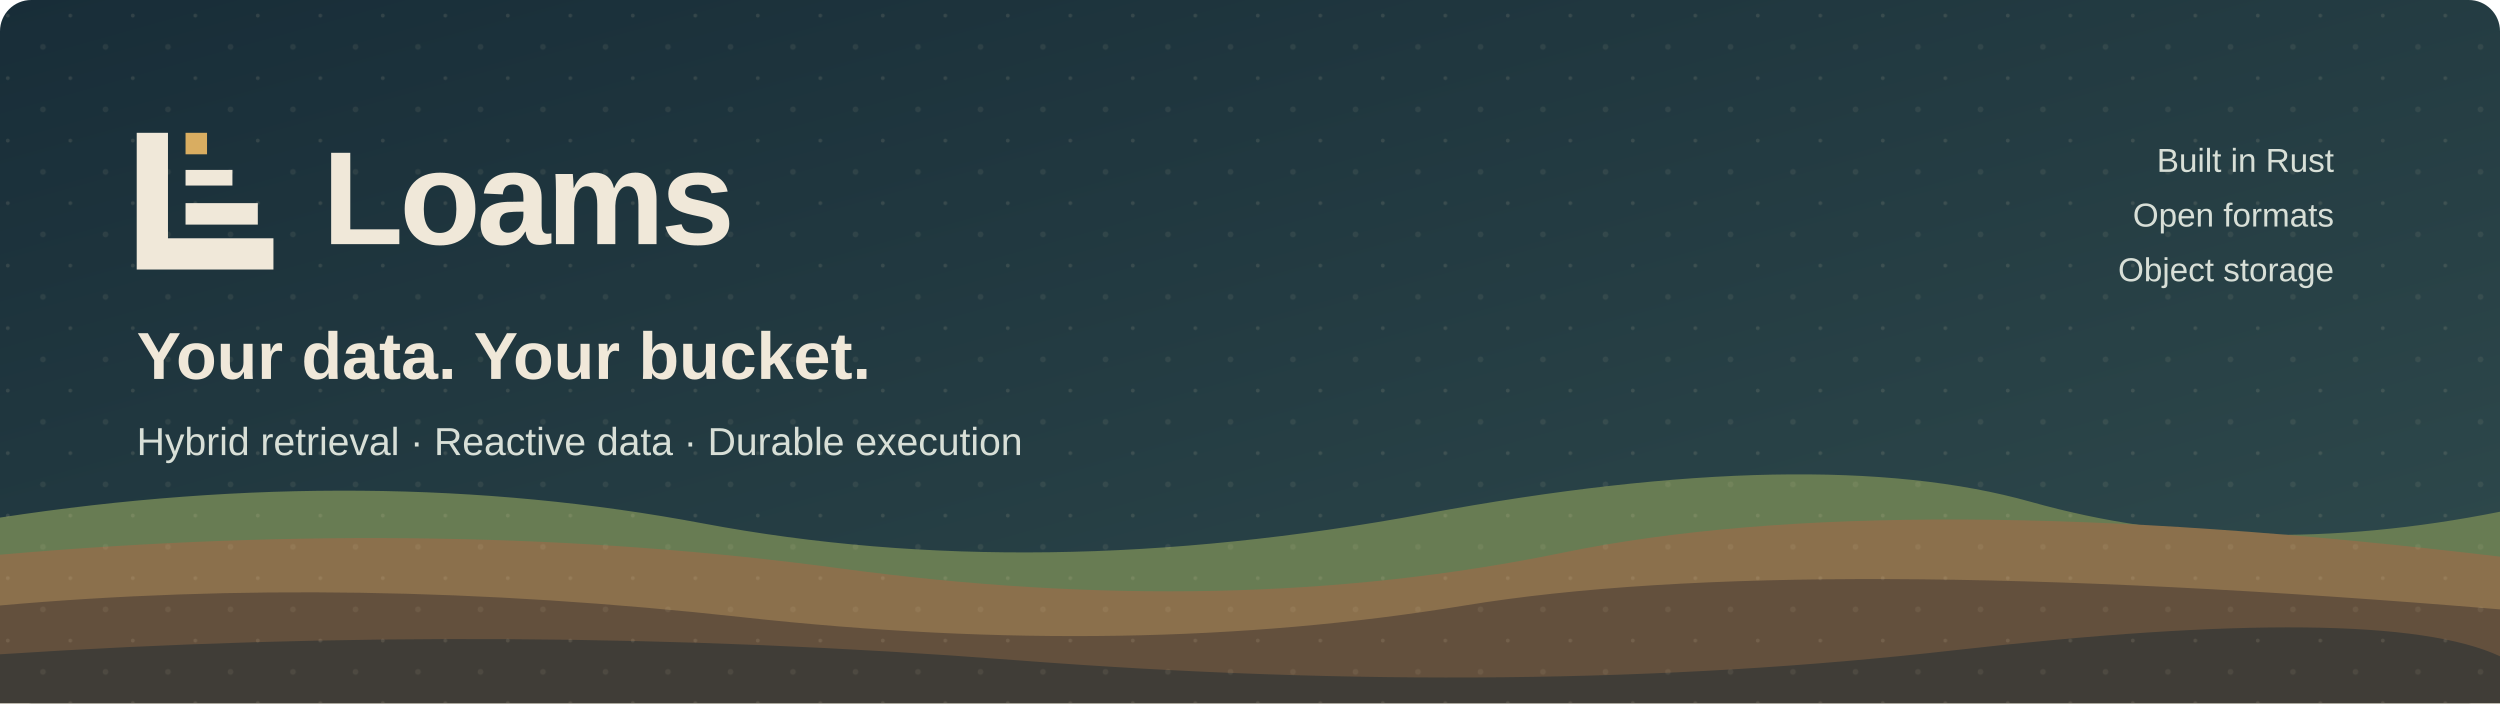
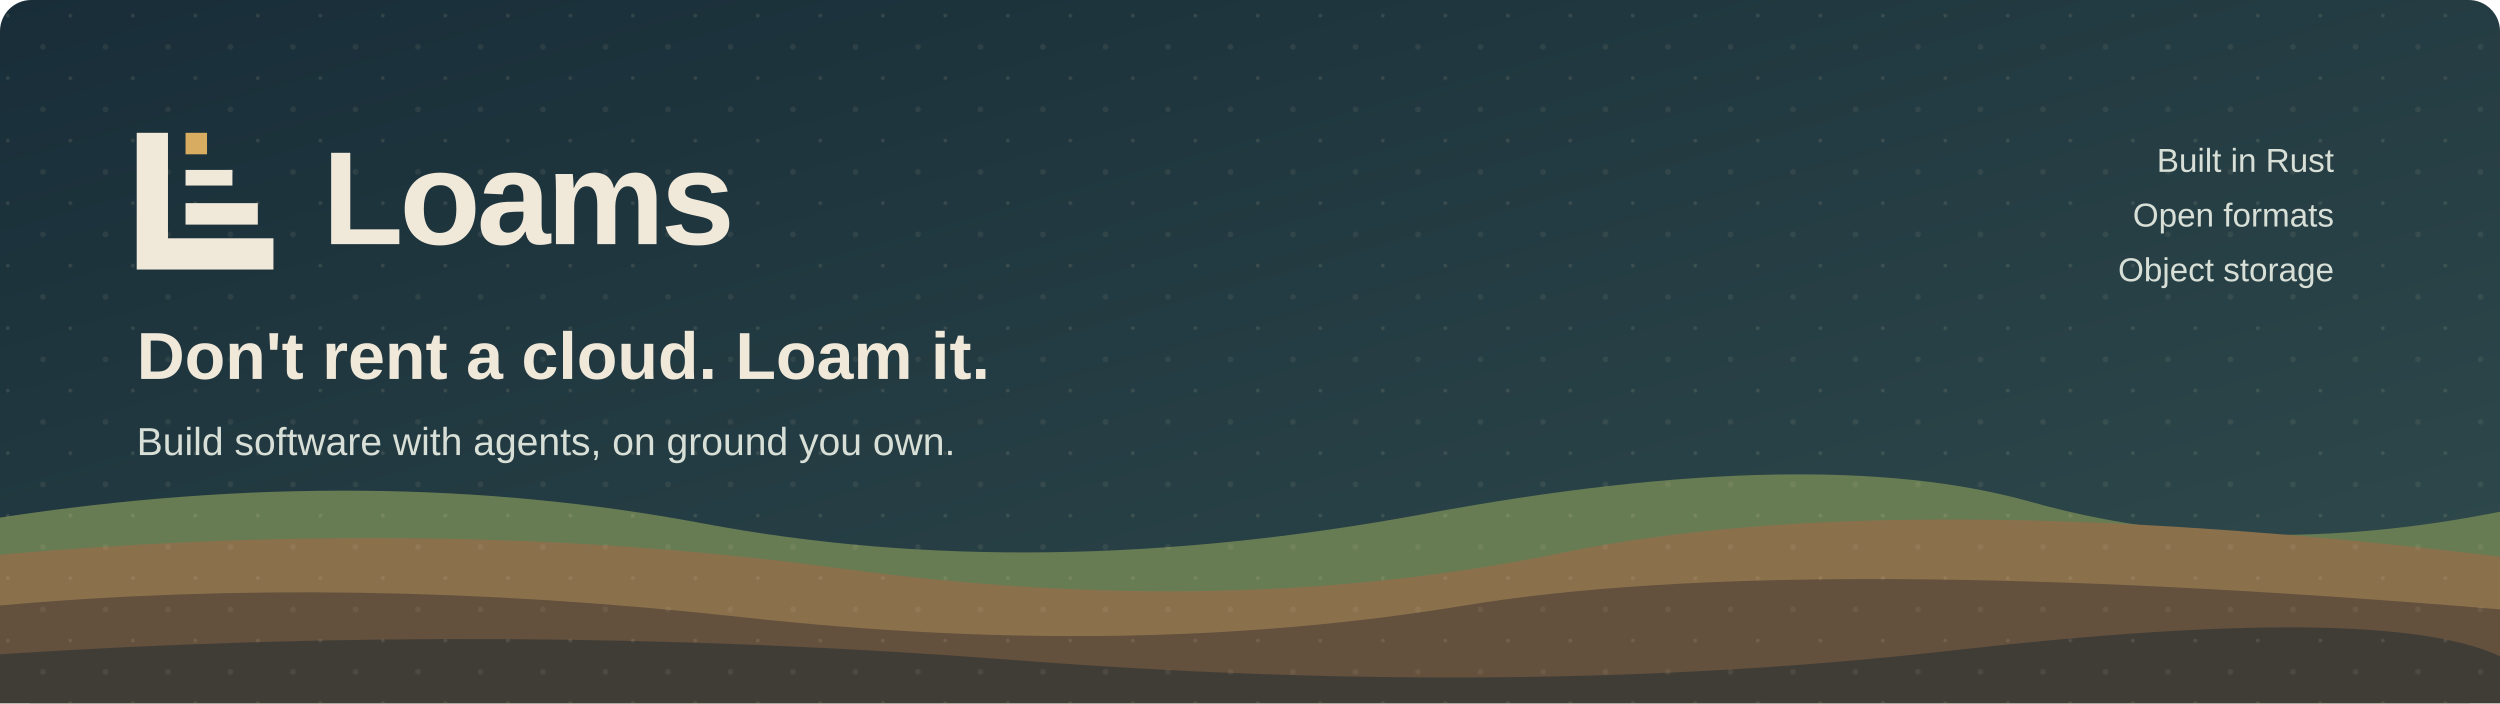
<svg xmlns="http://www.w3.org/2000/svg" width="1280" height="360" viewBox="0 0 1280 360" role="img" aria-labelledby="title desc">
  <defs>
    <linearGradient id="sky" x2="1" y2="1">
      <stop stop-color="#182d38" />
      <stop offset="1" stop-color="#304b4d" />
    </linearGradient>
    <pattern id="grain" width="32" height="32" patternUnits="userSpaceOnUse">
      <circle cx="4" cy="8" r="1" fill="#e9d4b3" opacity=".12" />
      <circle cx="22" cy="24" r="1.5" fill="#e9d4b3" opacity=".08" />
    </pattern>
  </defs>
  <rect width="1280" height="360" rx="16" fill="url(#sky)" />
  <path d="M0 265 Q190 236 360 268 T730 263 T1040 257 T1280 262 V360 H0Z" fill="#687c53" />
  <path d="M0 284 Q230 264 430 291 T800 283 T1280 285 V360 H0Z" fill="#8b704c" />
  <path d="M0 310 Q180 294 380 316 T750 310 T1280 312 V360 H0Z" fill="#63503d" />
  <path d="M0 335 Q260 318 520 338 T1000 333 T1280 336 V360 H0Z" fill="#403d37" />
  <rect width="1280" height="360" rx="16" fill="url(#grain)" />
  <g transform="translate(70 68)" fill="#f0e8d9">
    <path d="M0 0H16V70H0Z M0 54H70V70H0Z M25 36H62V47H25Z M25 19H49V27H25Z" />
    <rect x="25" width="11" height="11" fill="#d9ad61" />
  </g>
  <g fill="#f0e8d9" font-family="Arial, Helvetica, sans-serif">
    <text x="165" y="125" font-size="68" font-weight="700" letter-spacing="-2">Loams</text>
-     <text x="70" y="194" font-size="34" font-weight="600">Your data. Your bucket.</text>
-     <text x="70" y="233" font-size="20" fill="#d8dfd7">Hybrid retrieval · Reactive data · Durable execution</text>
+     <text x="70" y="194" font-size="34" font-weight="600">Don't rent a cloud. Loam it.</text>
+     <text x="70" y="233" font-size="20" fill="#d8dfd7">Build software with agents, on ground you own.</text>
    <text x="1195" y="88" font-size="17" text-anchor="end" fill="#d8dfd7">Built in Rust</text>
    <text x="1195" y="116" font-size="17" text-anchor="end" fill="#d8dfd7">Open formats</text>
    <text x="1195" y="144" font-size="17" text-anchor="end" fill="#d8dfd7">Object storage</text>
  </g>
</svg>
